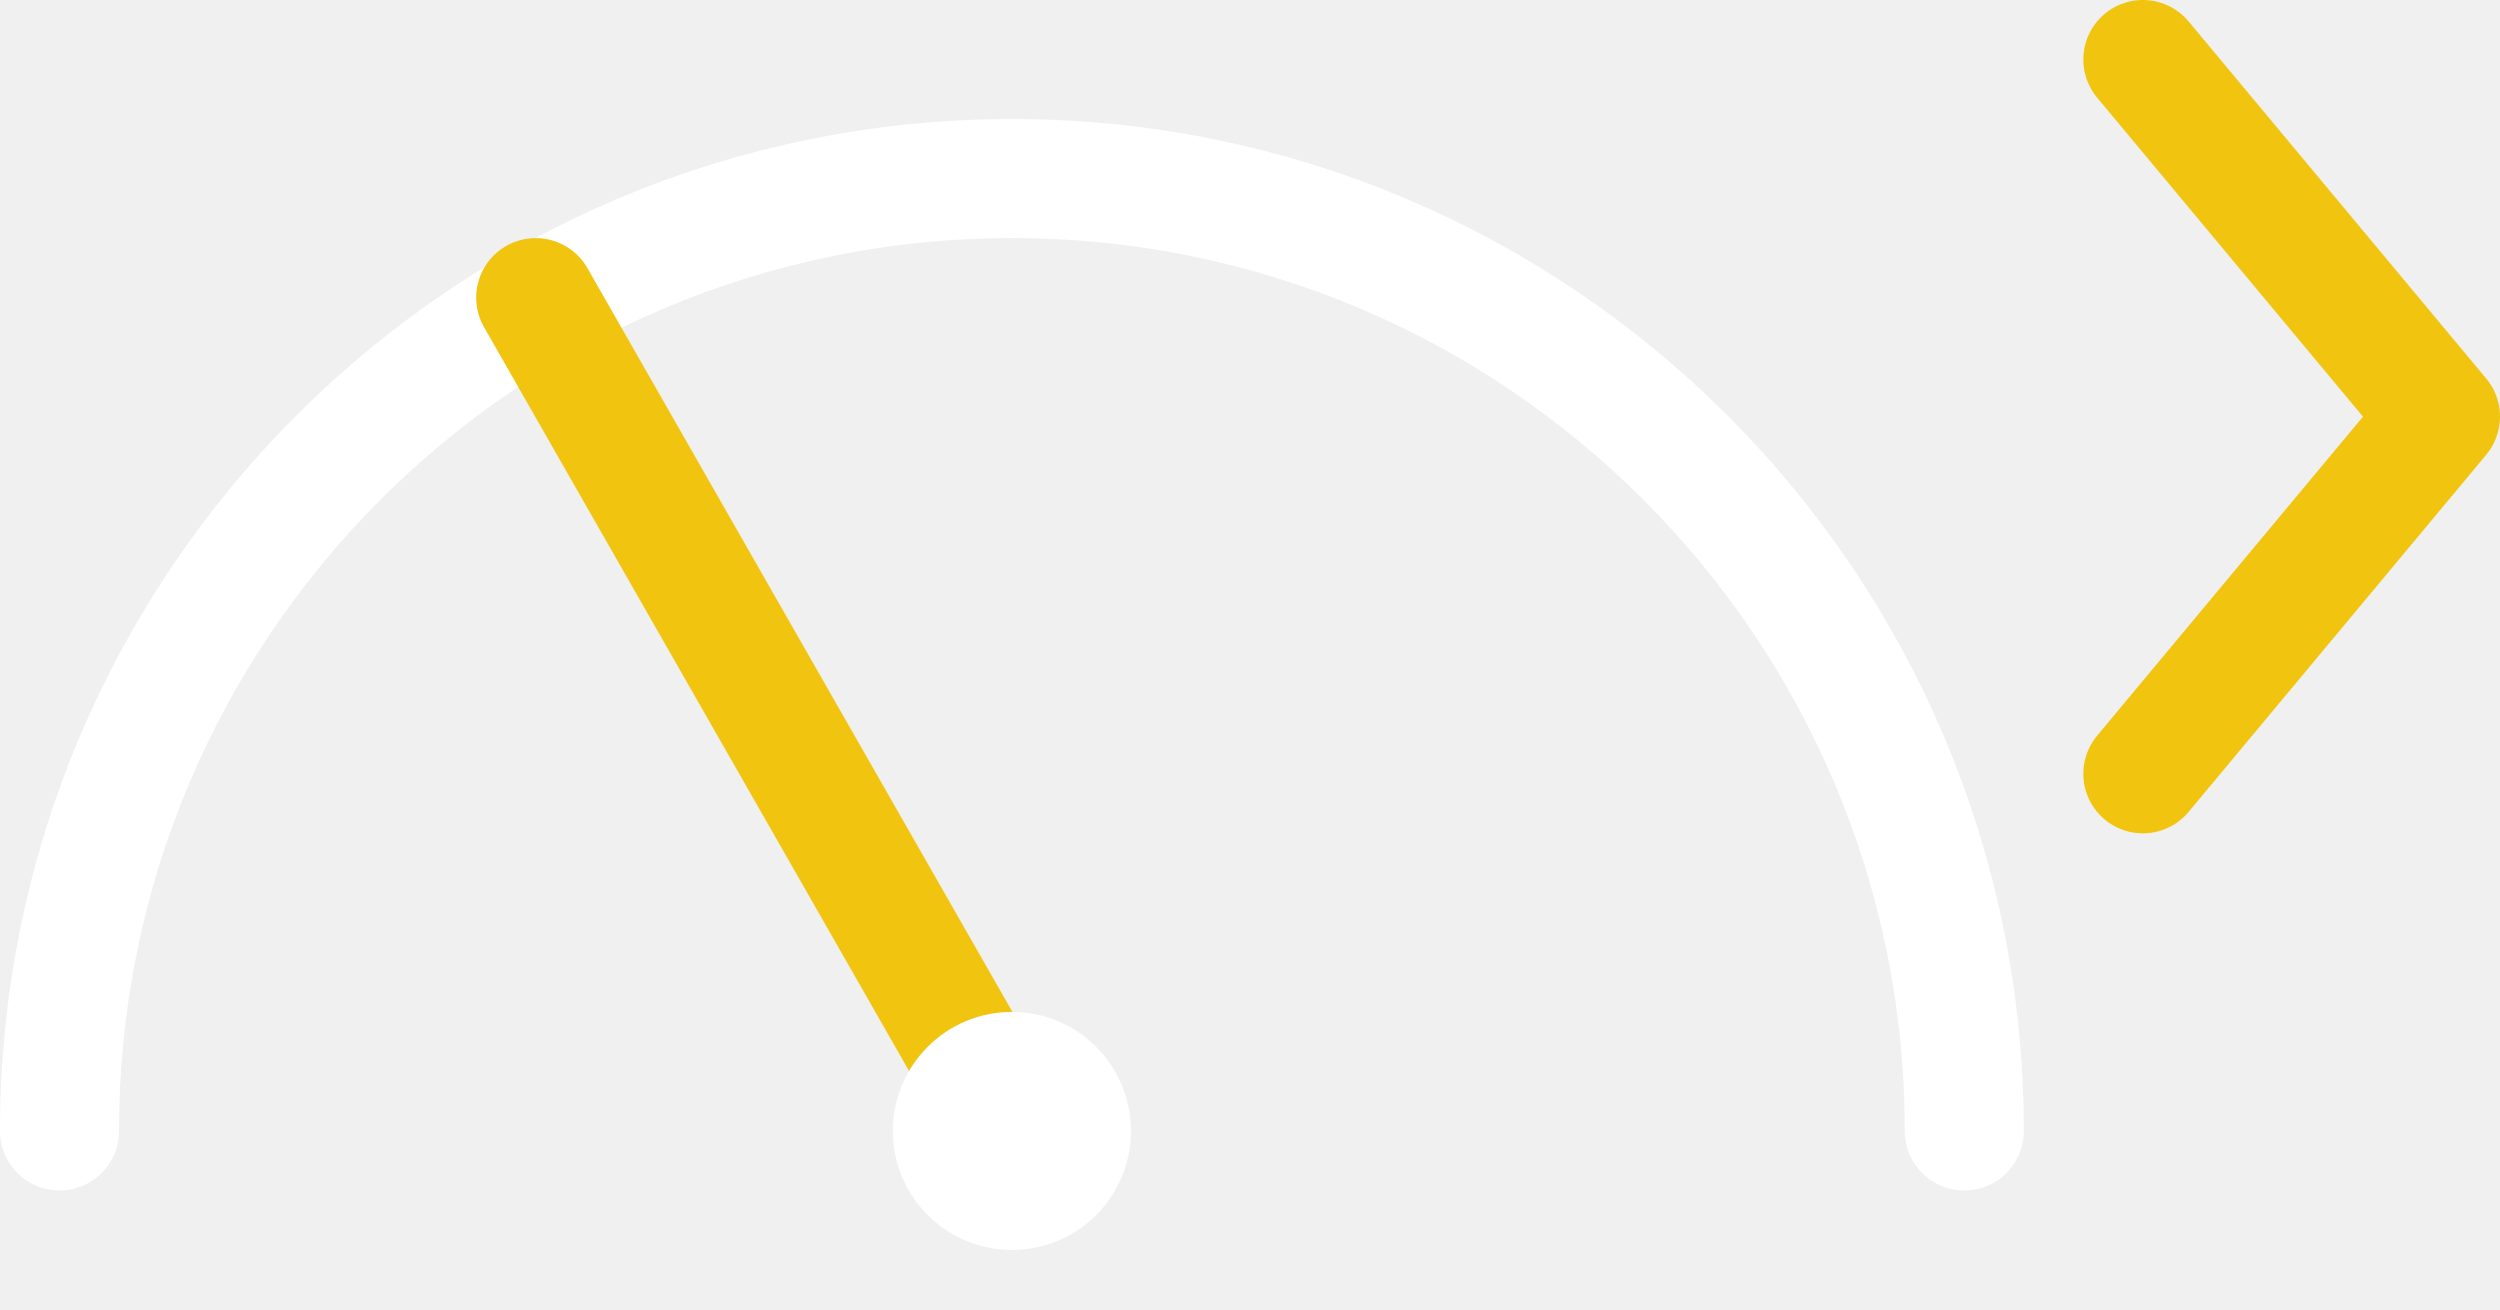
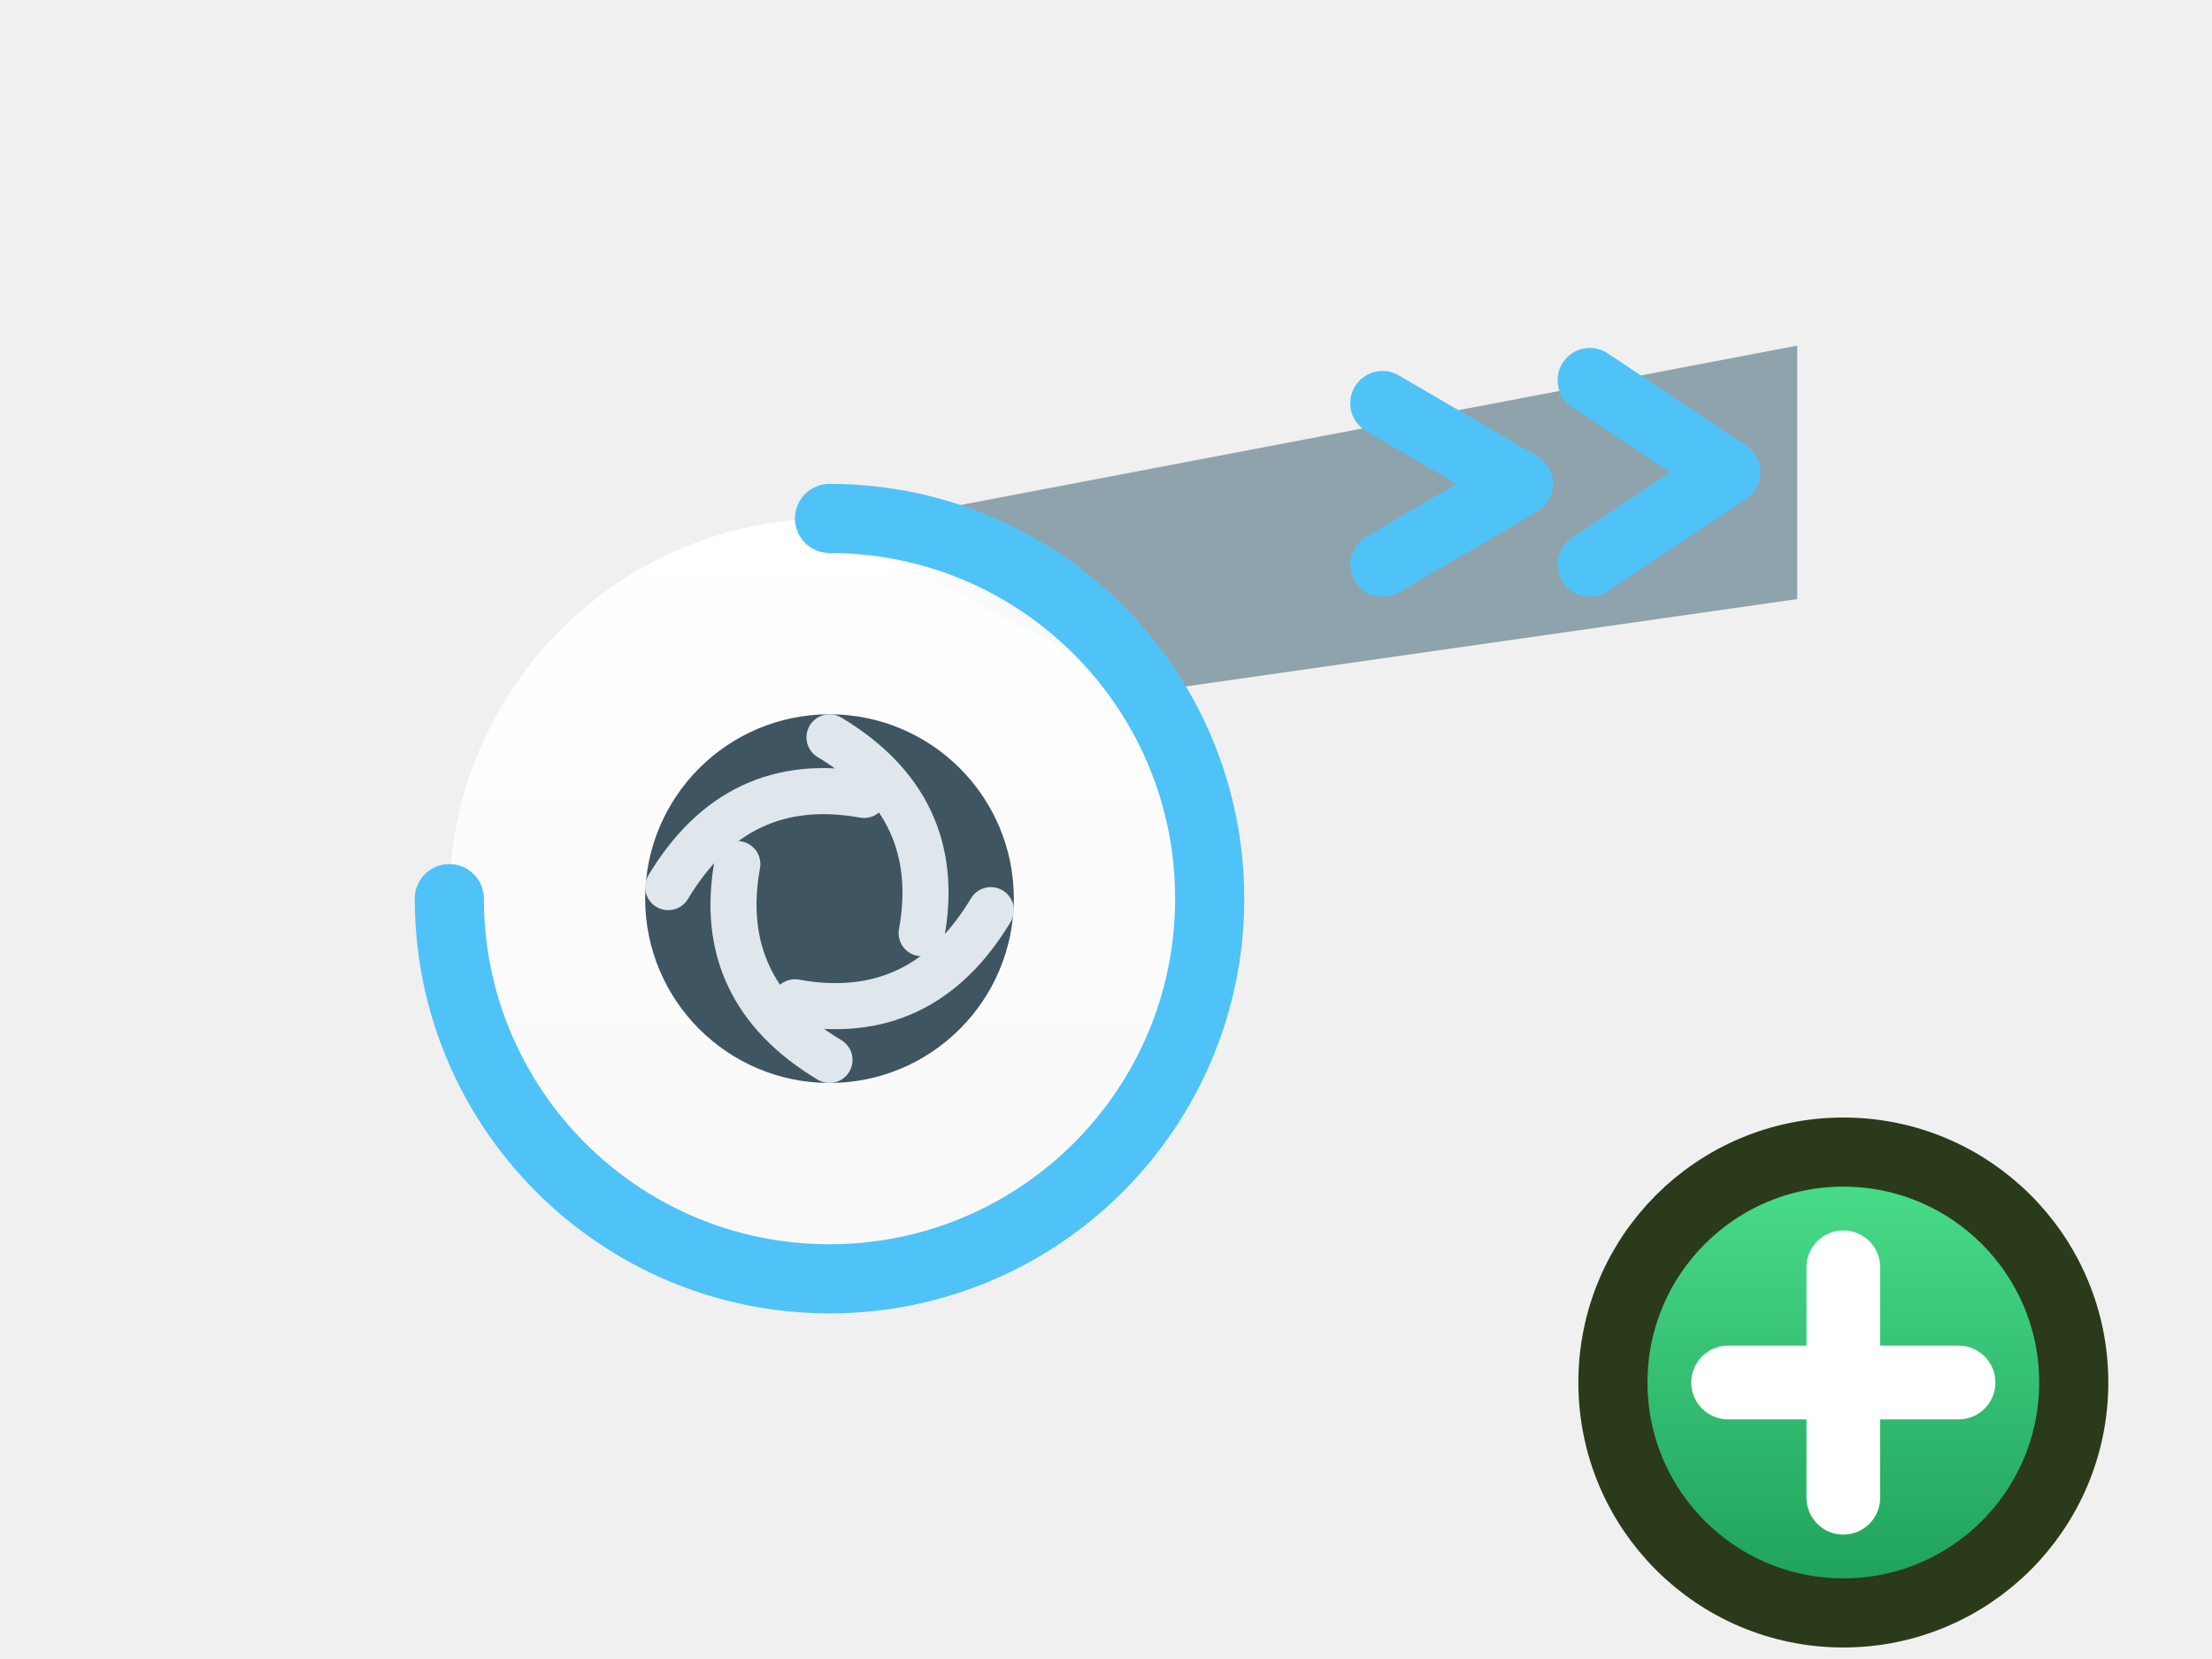
- <svg xmlns="http://www.w3.org/2000/svg" viewBox="0 0 84 44" stroke-width="0.5" stroke="#fff" fill="#fff">
-   <path d="M2,38A32,32,0,0,1,66,38" fill="none" stroke="#ffffff" stroke-width="4" stroke-linecap="round" />
-   <line x1="34" y1="38" x2="18" y2="10" stroke="#f1c40f" stroke-width="4" stroke-linecap="round" />
-   <circle cx="34" cy="38" r="4" fill="#ffffff" stroke="none" />
-   <polyline points="72,26 82,14 72,2" fill="none" stroke="#f1c40f" stroke-width="4" stroke-linecap="round" stroke-linejoin="round" />
+ <svg xmlns="http://www.w3.org/2000/svg" viewBox="0 0 96 72">
+   <defs>
+     <linearGradient id="mtl" x1="0" y1="0" x2="0" y2="1">
+       <stop stop-color="#ffffff" />
+       <stop offset="1" stop-color="#ffffff" stop-opacity="0.55" />
+     </linearGradient>
+     <linearGradient id="plusG" x1="0" y1="0" x2="0" y2="1">
+       <stop stop-color="#4be08d" />
+       <stop offset="1" stop-color="#1d9e58" />
+     </linearGradient>
+   </defs>
+   <polygon points="36,23 78,15 78,26 50,30" fill="#8fa3ad" />
+   <polyline points="60,17.5 66,21 60,24.5" fill="none" stroke="#4fc3f7" stroke-width="2.8" stroke-linecap="round" stroke-linejoin="round" />
+   <polyline points="69,16.5 75,20.5 69,24.5" fill="none" stroke="#4fc3f7" stroke-width="2.8" stroke-linecap="round" stroke-linejoin="round" />
+   <circle cx="36" cy="39" r="16.5" fill="url(#mtl)" />
+   <path d="M36 22.5 A16.5 16.5 0 1 1 19.5 39" fill="none" stroke="#4fc3f7" stroke-width="3" stroke-linecap="round" />
+   <circle cx="36" cy="39" r="8" fill="#3f5561" />
+   <path d="M36 32 Q41 35 40 40.5" fill="none" stroke="#dfe7ec" stroke-width="2" stroke-linecap="round" />
+   <path d="M43 39.5 Q40 44.5 34.5 43.5" fill="none" stroke="#dfe7ec" stroke-width="2" stroke-linecap="round" />
+   <path d="M36 46 Q31 43 32 37.5" fill="none" stroke="#dfe7ec" stroke-width="2" stroke-linecap="round" />
+   <path d="M29 38.5 Q32 33.5 37.5 34.5" fill="none" stroke="#dfe7ec" stroke-width="2" stroke-linecap="round" />
+   <circle cx="80" cy="60" r="10" fill="url(#plusG)" stroke="#2a3a1a" stroke-width="3" />
+   <path d="M75 60h10M80 55v10" stroke="#ffffff" stroke-width="3.2" stroke-linecap="round" />
</svg>
